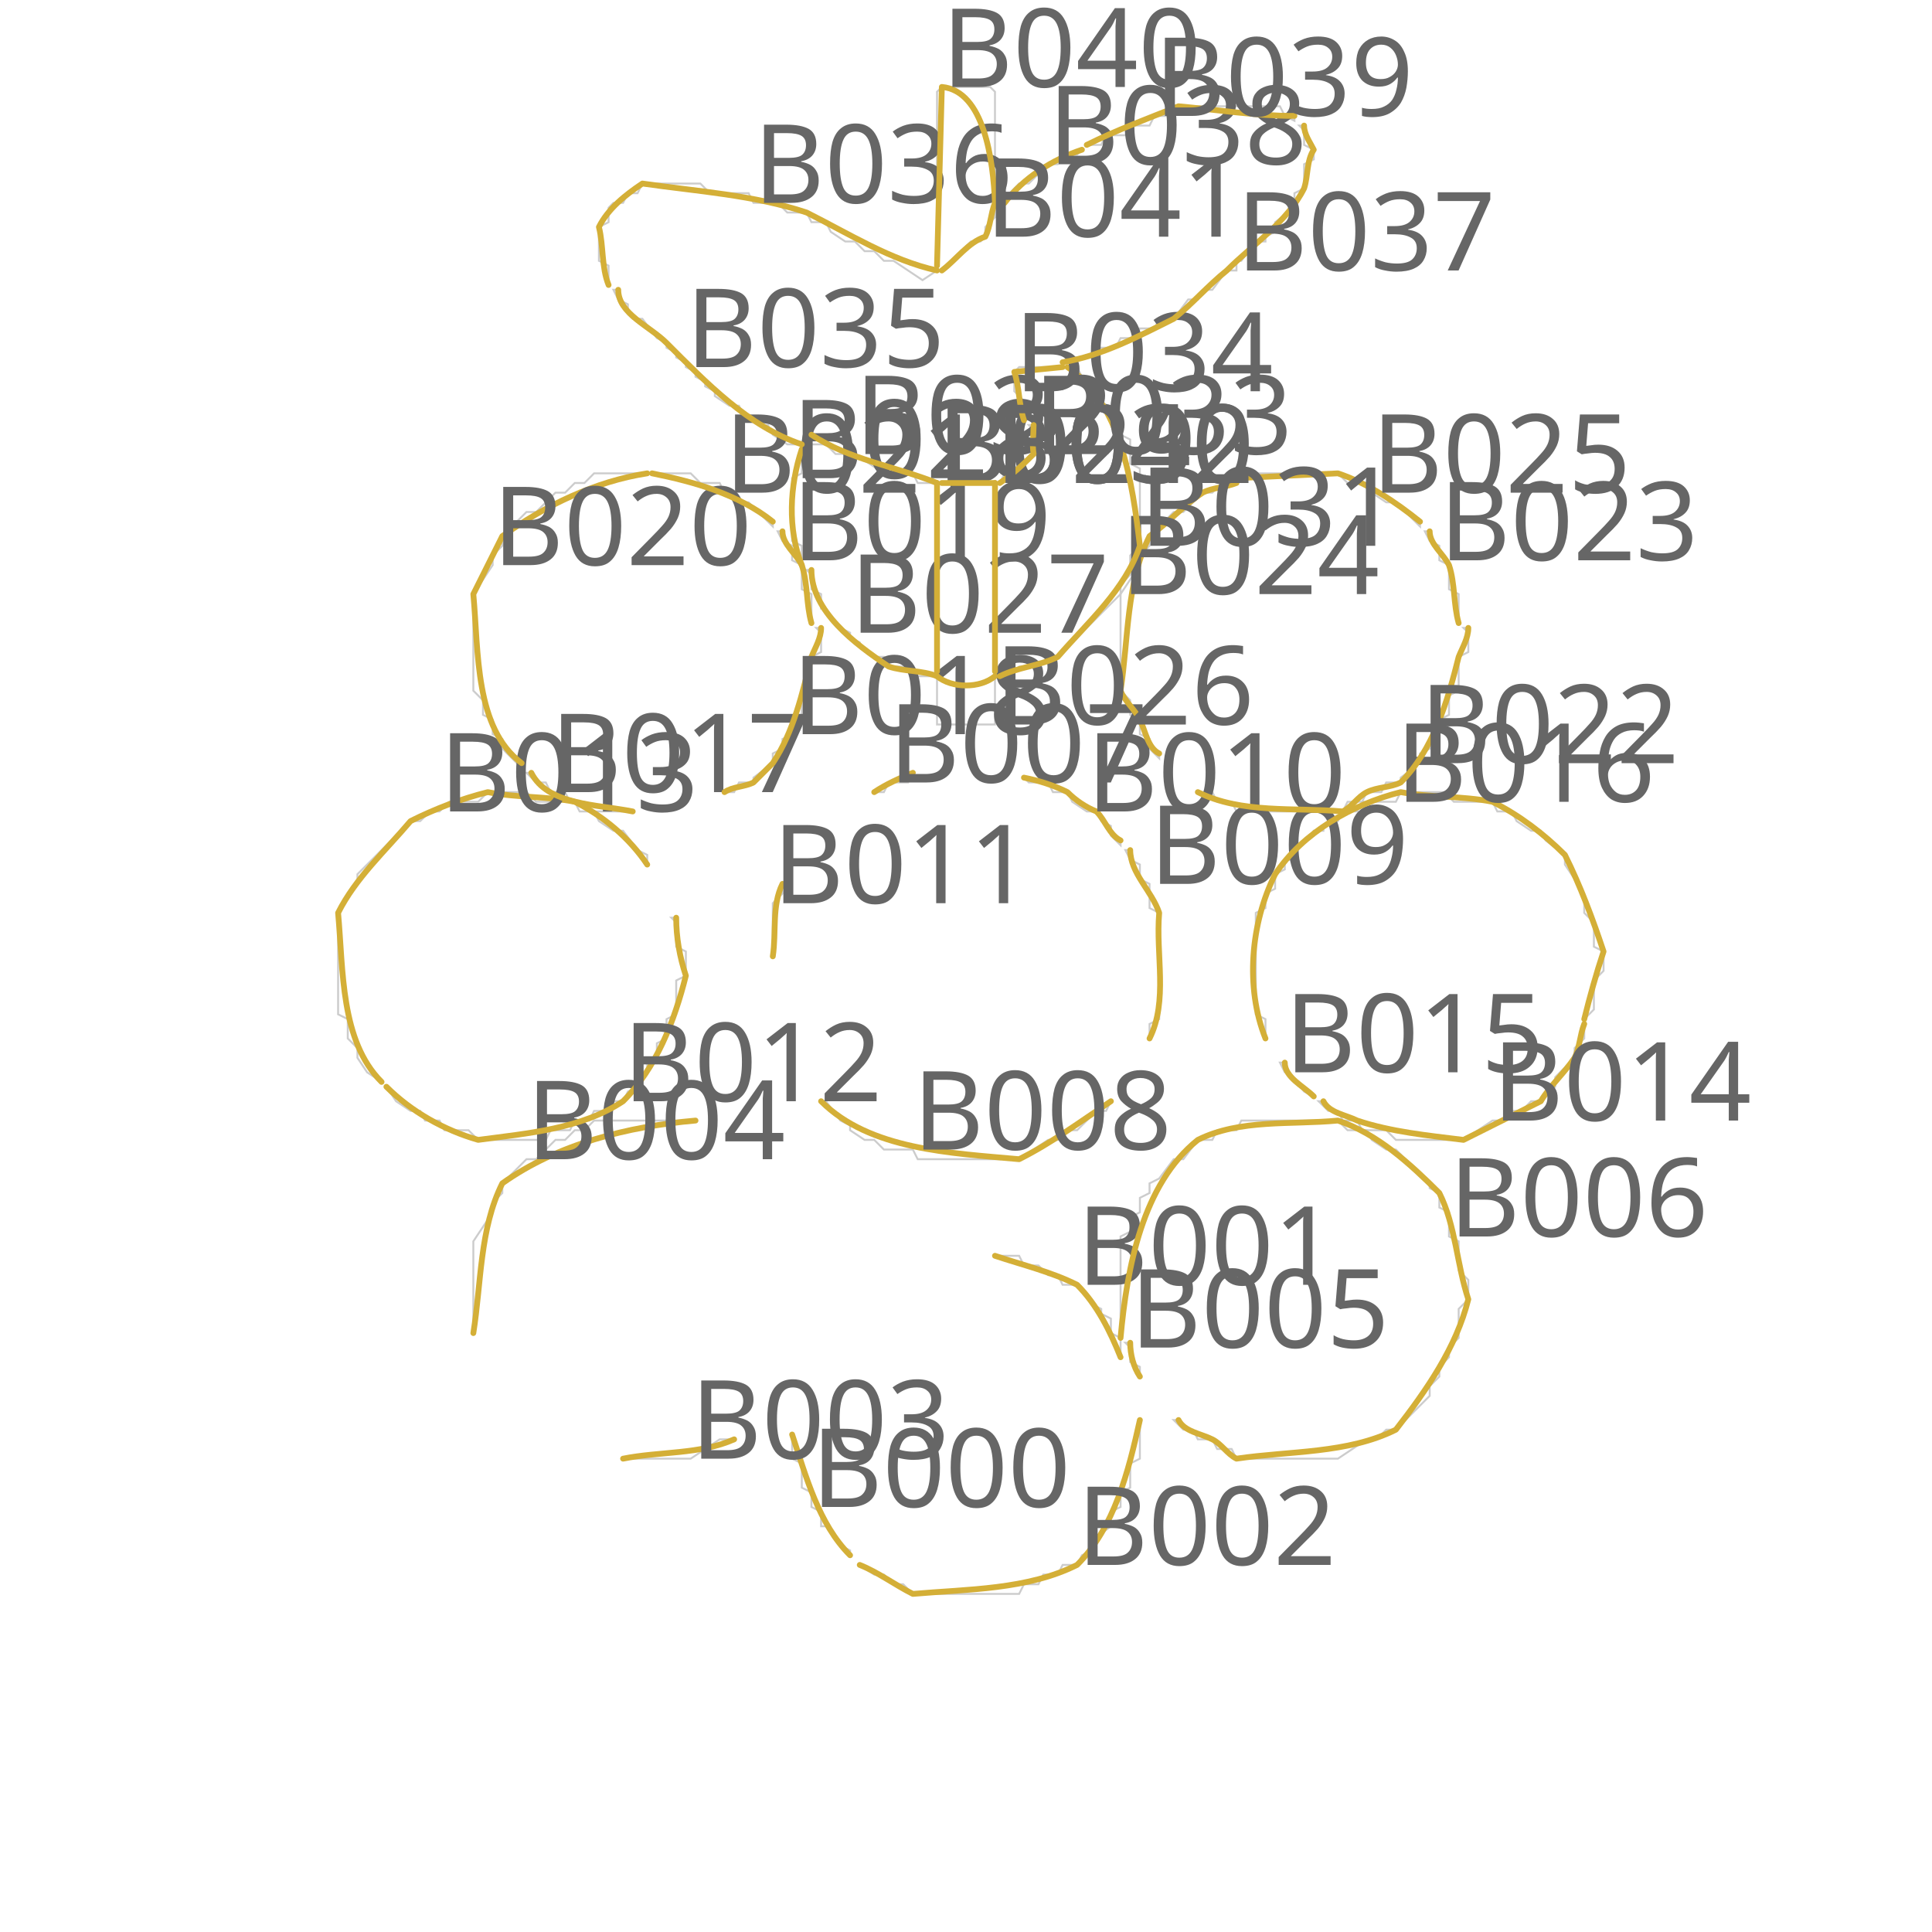
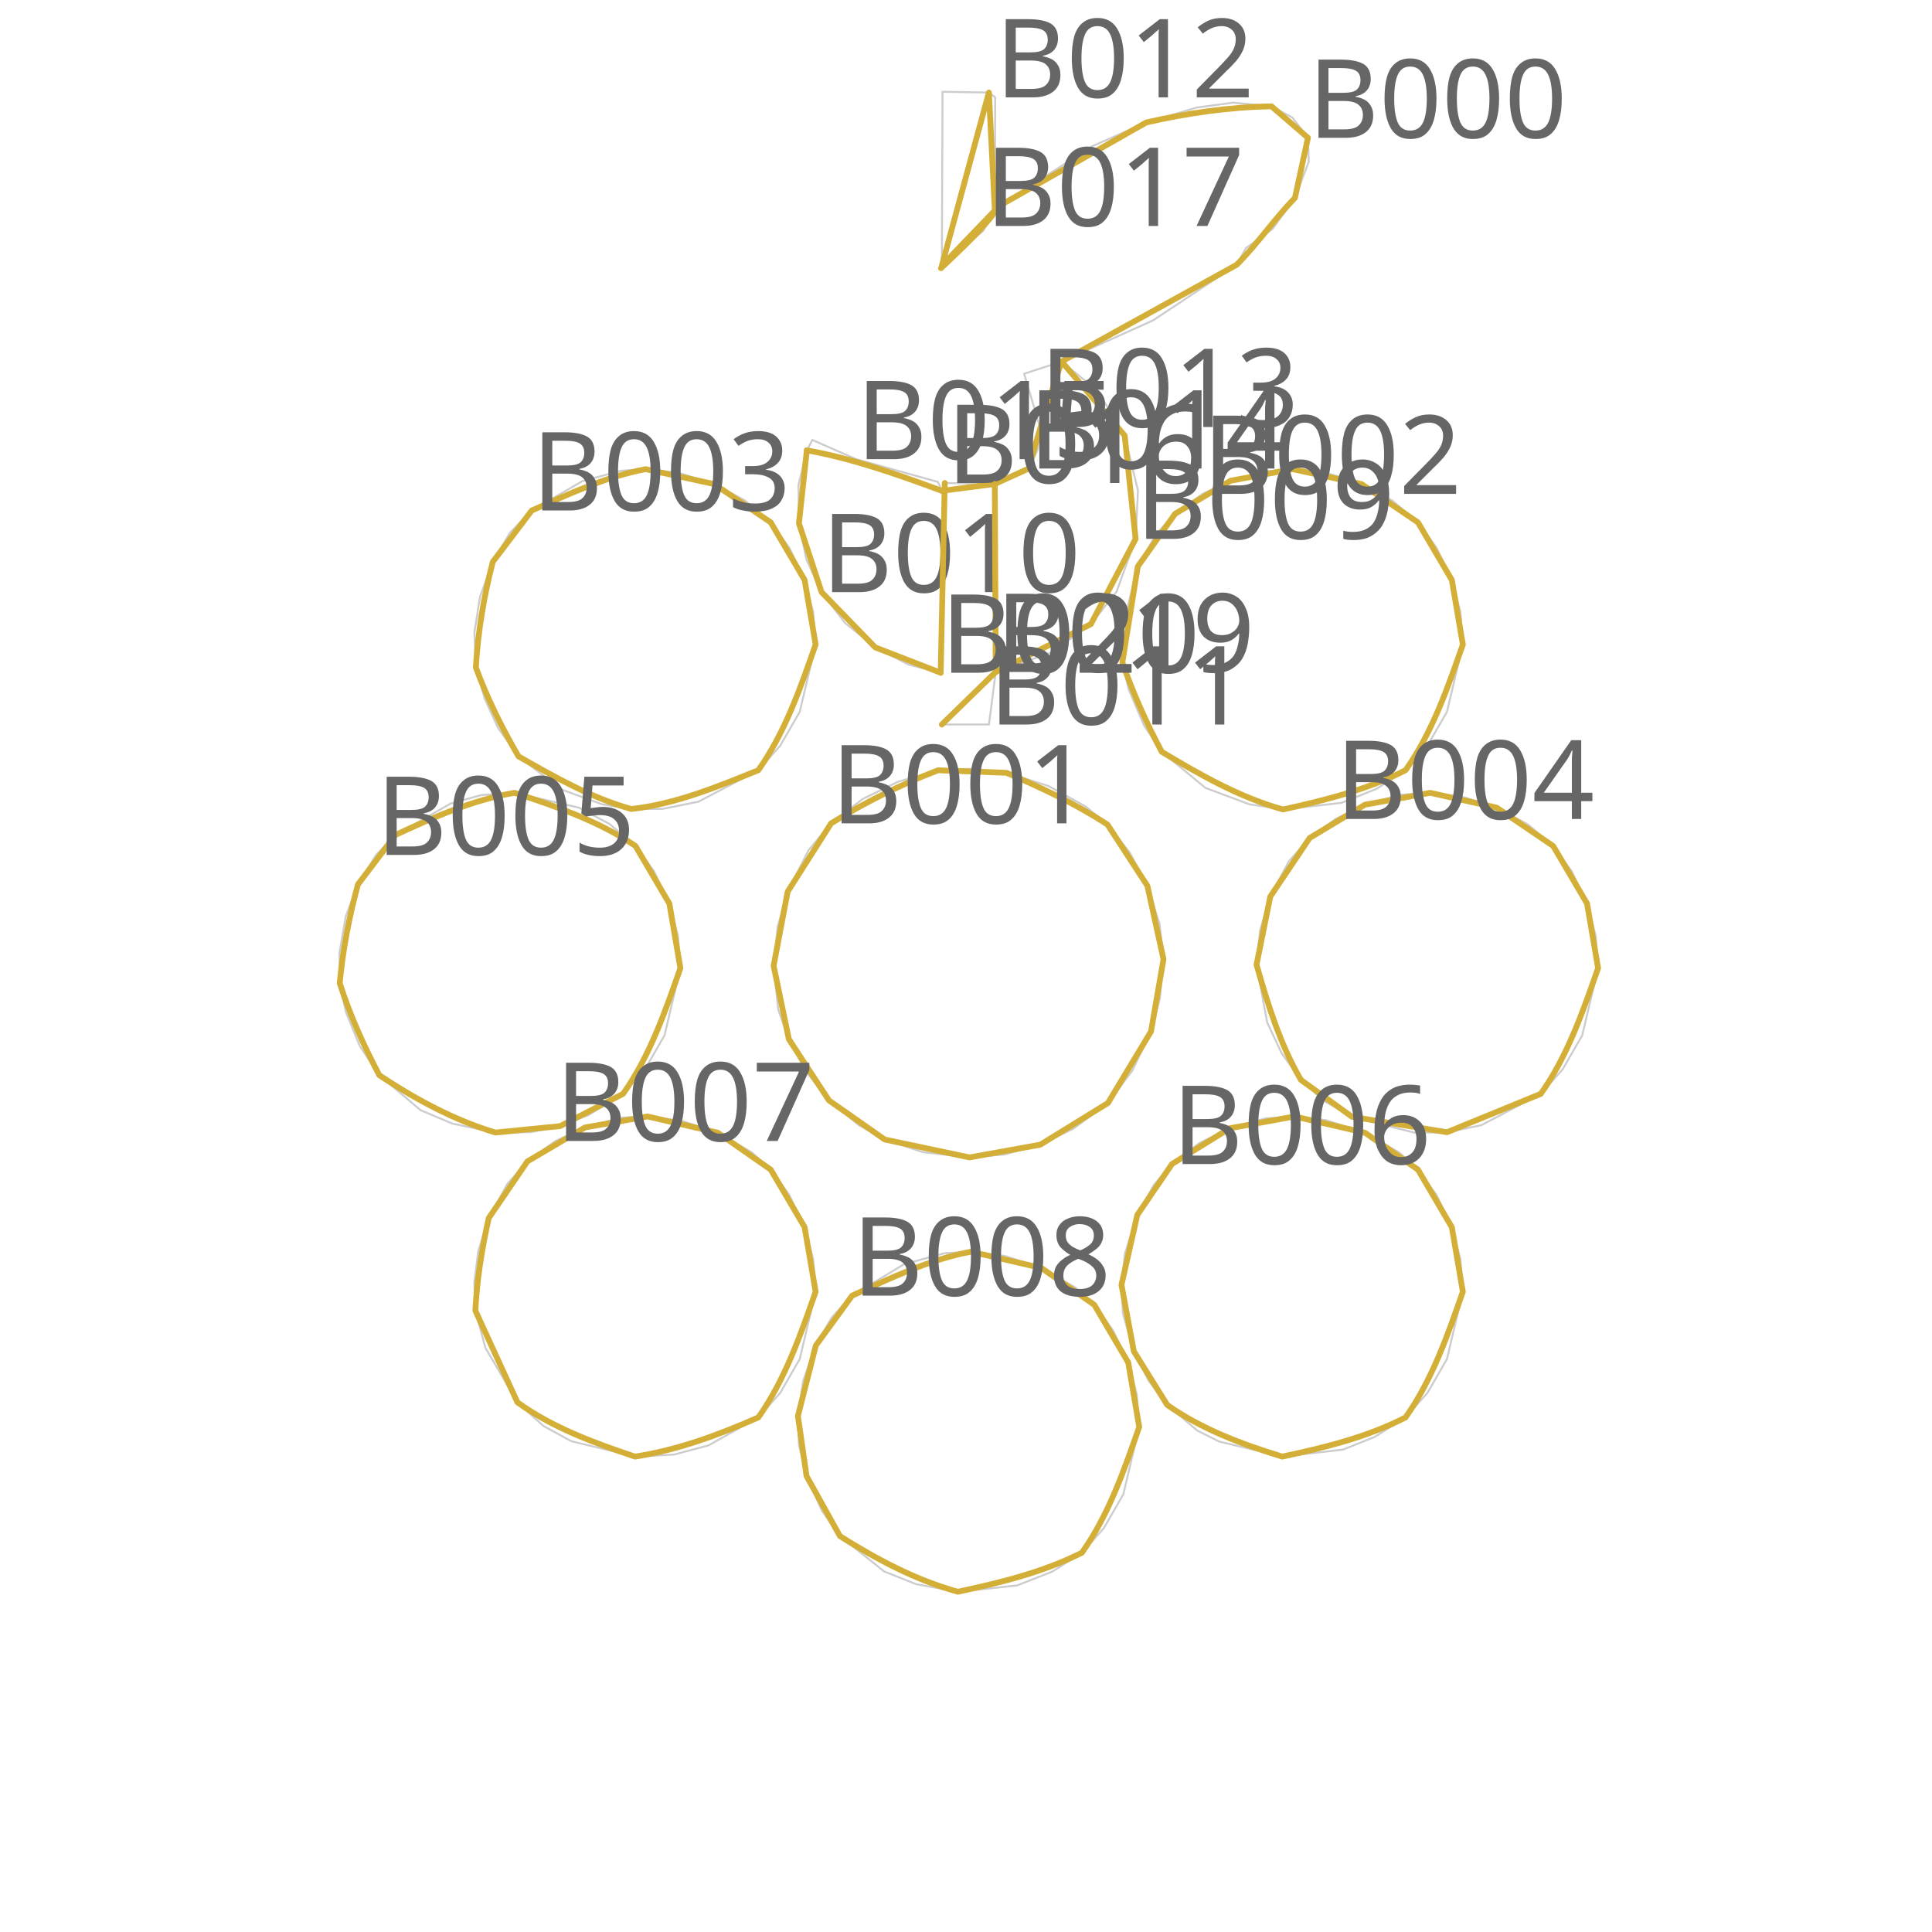
<svg xmlns="http://www.w3.org/2000/svg" width="100.0mm" height="100.0mm" viewBox="0 0 100.0 100.0" version="1.1">
  <defs>
    <style>
      .region-fill { fill-opacity: 0.3; stroke: none; }
      .boundary-raw { fill: none; stroke: #cccccc; stroke-width: 0.1; }
      .final-wire { fill: none; stroke: #d4af37; stroke-width: 0.3; stroke-linecap: round; stroke-linejoin: round; }
      .boundary-id { font-size: 1.5mm; fill: #666; font-family: sans-serif; }
    </style>
  </defs>
  <g id="boundaries">
-     <polyline class="boundary-raw" points="44.0,80.5 44.0,80.25 43.5,80.0 42.75,79.0 42.5,79.0 42.5,78.25 42.0,78.0 42.0,77.25 41.5,77.0 41.5,75.75 41.0,75.5 41.0,74.25" />
-     <polyline class="boundary-raw" points="58.0,70.25 58.0,69.25 57.5,69.0 57.5,68.25 57.0,68.0 57.0,67.75 56.5,67.5 55.75,66.5 55.0,66.5 54.75,66.0 54.25,66.0 53.75,65.5 53.0,65.5 52.75,65.0 51.5,65.0" />
-     <polyline class="boundary-raw" points="44.5,81.0 45.25,81.5 45.75,81.5 46.25,82.0 46.75,82.0 47.25,82.5 52.75,82.5 53.0,82.0 53.75,82.0 54.0,81.5 54.75,81.5 55.0,81.0 55.75,81.0 56.0,80.5 56.5,80.25 56.5,79.75 57.5,79.0 57.5,78.25 58.0,78.0 58.0,77.25 58.5,77.0 58.5,75.75 59.0,75.5 59.0,73.5" />
-     <polyline class="boundary-raw" points="38.0,74.5 37.25,74.5 35.75,75.5 32.25,75.5" />
-     <polyline class="boundary-raw" points="36.0,58.0 30.75,58.0 30.25,58.5 29.75,58.5 29.25,59.0 28.75,59.0 27.75,60.0 27.25,60.0 26.0,61.25 26.0,61.75 25.5,62.25 25.5,62.75 24.5,64.25 24.5,69.0" />
-     <polyline class="boundary-raw" points="59.0,71.25 59.0,70.75 58.5,70.5 58.5,69.75 58.25,69.5 58.5,69.5" />
-     <polyline class="boundary-raw" points="58.0,69.25 58.0,64.0 58.5,63.75 58.5,63.0 59.0,62.75 59.0,62.0 59.5,61.75 59.5,61.25 60.0,61.0 60.75,60.0 61.25,60.0 62.0,59.0 62.75,59.0 63.0,58.5 64.0,58.5 64.25,58.0 69.25,58.0 69.75,58.5 70.75,58.5 71.0,59.0 71.75,59.5 72.25,59.5 74.0,61.25 74.0,61.5 74.5,61.75 74.5,62.5 75.0,62.75 75.0,64.0 75.5,64.25 75.5,65.75 76.0,66.25 76.0,67.25 75.5,67.75 75.5,69.25 75.0,69.75 75.0,70.25 74.5,70.75 74.5,71.25 74.0,71.75 74.0,72.25 72.25,74.0 71.75,74.0 71.25,74.5 70.75,74.5 69.25,75.5 64.0,75.5 63.75,75.0 63.0,75.0 62.75,74.5 62.0,74.5 61.75,74.0 61.25,74.0 60.75,73.5 61.0,73.5" />
-     <polyline class="boundary-raw" points="45.25,41.0 45.75,41.0 46.0,40.5 47.0,40.5 47.25,40.0" />
-     <polyline class="boundary-raw" points="57.5,57.0 57.25,57.5 56.75,57.5 55.75,58.5 55.25,58.5 54.75,59.0 54.25,59.0 52.75,60.0 47.5,60.0 47.25,59.5 45.75,59.5 45.25,59.0 44.75,59.0 44.0,58.5 44.0,58.25 43.5,58.0 42.75,57.0 42.5,57.0" />
-     <polyline class="boundary-raw" points="59.5,53.75 59.5,53.0 60.0,52.75 60.0,47.25 59.5,47.0 59.5,45.75 59.0,45.5 59.0,44.75 58.5,44.5 58.25,44.0 58.5,44.0" />
-     <polyline class="boundary-raw" points="53.0,40.25 53.25,40.5 54.25,40.5 54.5,41.0 55.25,41.0 55.5,41.5 56.25,42.0 56.75,42.0 57.0,42.5 57.5,42.75 57.5,43.25 58.0,43.75 58.0,43.5" />
-     <polyline class="boundary-raw" points="40.5,45.75 40.5,46.25 40.0,46.75 40.0,49.5" />
-     <polyline class="boundary-raw" points="20.0,56.25 20.5,57.0 21.25,57.5 21.75,57.5 22.0,58.0 22.75,58.0 23.0,58.5 24.25,58.5 24.75,59.0 28.25,59.0 28.5,58.5 29.5,58.5 29.75,58.0 30.5,58.0 30.75,57.5 31.5,57.5 31.75,57.0 32.25,57.0 32.5,56.5 33.0,56.25 33.0,55.75 33.5,55.5 33.5,55.0 34.0,54.75 34.0,54.0 34.5,53.75 34.5,52.75 35.0,52.5 35.0,50.75 35.5,50.5 35.5,49.25 35.0,49.0 35.0,47.75 34.75,47.5 35.0,47.5" />
-     <polyline class="boundary-raw" points="33.5,44.75 33.5,44.25 33.0,44.0 32.25,43.0 31.75,43.0 31.0,42.5 30.75,42.0 30.0,42.0 29.75,41.5 27.75,41.5 27.25,41.0 25.25,41.0 24.75,41.5 23.25,41.5 22.75,42.0 22.25,42.0 21.75,42.5 21.25,42.5 18.5,45.25 18.5,45.75 17.5,47.25 17.5,52.5 18.0,52.75 18.0,53.75 18.5,54.25 18.5,54.75 19.0,55.5 19.75,56.0" />
-     <polyline class="boundary-raw" points="82.0,53.0 82.0,53.75 81.5,54.25 81.5,54.75 80.5,55.75 80.5,56.25 79.75,57.0 79.25,57.0 78.75,57.5 78.25,57.5 77.75,58.0 77.25,58.0 75.75,59.0 72.25,59.0 71.75,58.5 70.5,58.5 70.25,58.0 69.5,58.0 69.25,57.5 68.75,57.5 68.25,57.0 68.5,57.0" />
-     <polyline class="boundary-raw" points="68.0,56.75 67.5,56.5 66.75,55.5 66.5,55.5 66.25,55.0 66.5,55.0" />
-     <polyline class="boundary-raw" points="65.5,53.75 65.5,52.75 65.0,52.5 65.0,47.25 65.5,47.0 65.5,46.25 66.0,46.0 66.0,45.25 66.5,45.0 66.5,44.5 66.75,44.5 67.0,44.0 68.0,43.25 68.0,43.0 68.5,43.0 68.5,42.75 68.75,42.5 69.25,42.5 69.5,42.0 70.25,42.0 70.5,41.5 72.25,41.5 72.5,41.0 74.75,41.0 75.25,41.5 77.25,41.5 77.5,42.0 78.25,42.0 78.5,42.5 79.25,43.0 79.75,43.0 80.0,43.5 81.0,44.25 81.0,44.75 82.0,46.25 82.0,47.25 82.5,47.75 82.5,49.0 83.0,49.25 83.0,50.25 82.5,50.75 82.5,52.25 82.0,52.75" />
-     <polyline class="boundary-raw" points="32.75,42.0 30.5,42.0 30.25,41.5 29.5,41.5 29.25,41.0 28.5,41.0 28.25,40.5 27.75,40.5 27.25,40.0 27.5,40.0" />
-     <polyline class="boundary-raw" points="37.5,41.0 38.0,41.0 38.25,40.5 39.0,40.5 39.0,40.25 40.0,39.5 40.0,39.0 40.5,38.75 40.5,38.25 41.0,38.0 41.0,37.25 41.5,37.0 41.5,36.0 42.0,35.75 42.0,34.0 42.5,33.75 42.5,32.75 42.25,32.5 42.5,32.5" />
-     <polyline class="boundary-raw" points="42.0,32.25 42.0,30.75 41.5,30.5 41.5,29.25 41.0,29.0 41.0,28.25 40.5,28.0 40.25,27.5 40.5,27.5" />
-     <polyline class="boundary-raw" points="33.5,24.5 30.75,24.5 30.25,25.0 29.75,25.0 29.25,25.5 28.75,25.5 27.75,26.5 27.25,26.5 26.0,27.75 26.0,28.25 25.5,28.75 25.5,29.25 24.5,30.75 24.5,35.75 25.0,36.25 25.0,37.0 25.5,37.25 25.5,38.0 26.0,38.25 26.0,38.75 27.0,39.75 27.0,39.5" />
-     <polyline class="boundary-raw" points="33.75,24.5 35.75,24.5 36.25,25.0 37.25,25.0 37.5,25.5 38.25,26.0 38.75,26.0 40.0,27.25 40.0,27.0" />
-     <polyline class="boundary-raw" points="62.0,41.0 62.75,41.0 63.0,41.5 63.75,41.5 64.0,42.0 69.5,42.0 69.75,41.5 70.5,41.5 70.75,41.0 71.5,41.0 71.75,40.5 72.5,40.5 72.5,40.25 73.5,39.5 73.5,39.0 74.0,38.75 74.0,38.25 74.5,38.0 74.5,37.25 75.0,37.0 75.0,36.0 75.5,35.75 75.5,34.0 76.0,33.75 76.0,32.75 75.75,32.5 76.0,32.5" />
-     <polyline class="boundary-raw" points="75.5,32.25 75.5,30.75 75.0,30.5 75.0,29.25 74.5,29.0 74.5,28.25 74.0,28.0 73.75,27.5 74.0,27.5" />
-     <polyline class="boundary-raw" points="64.0,25.0 63.25,25.0 62.75,25.5 62.25,25.5 61.25,26.5 60.75,26.5 59.5,27.75 59.5,28.25 59.0,28.75 59.0,29.25 58.0,30.75 58.0,35.75 58.5,36.25 58.5,37.0 59.0,37.25 59.0,38.0 59.5,38.25 59.5,38.75 60.0,39.25 60.0,39.0" />
-     <polyline class="boundary-raw" points="64.0,24.75 64.25,24.5 69.25,24.5 69.75,25.0 70.75,25.0 71.0,25.5 71.75,26.0 72.25,26.0 73.5,27.25 73.5,27.0" />
-     <polyline class="boundary-raw" points="48.5,35.0 48.5,37.5 51.5,37.5 51.5,35.0" />
-     <polyline class="boundary-raw" points="48.5,35.0 47.5,35.0 47.25,34.5 46.0,34.5 45.75,34.0 45.25,34.0 44.5,33.5 44.5,33.25 44.0,33.0 44.0,32.75 43.5,32.5 42.75,31.5 42.5,31.5 42.5,30.75 42.0,30.5 42.0,29.75 41.75,29.5 42.0,29.5" />
-     <polyline class="boundary-raw" points="41.5,29.25 41.5,28.25 41.0,28.0 41.0,24.75 41.5,24.5 41.5,23.25" />
-     <polyline class="boundary-raw" points="48.5,34.75 48.5,25.0" />
-     <polyline class="boundary-raw" points="51.5,34.75 51.5,25.0" />
-     <polyline class="boundary-raw" points="55.25,19.0 55.75,19.0 56.0,19.5 57.0,20.25 57.0,20.75 57.5,21.25 57.5,21.75 58.0,22.5 58.5,22.75 58.5,24.0 59.0,24.25 59.0,28.25 58.5,28.75 58.5,29.75 58.0,30.25 58.0,30.75 54.75,34.0 54.25,34.0 53.75,34.5 52.75,34.5 52.25,35.0 51.75,35.0" />
-     <polyline class="boundary-raw" points="48.5,25.0 47.5,25.0 47.25,24.5 45.75,24.5 44.25,23.5 43.25,23.5 42.75,23.0 41.75,23.0 42.0,22.5" />
-     <polyline class="boundary-raw" points="51.75,25.0 52.0,24.5 52.5,24.5 52.5,24.25 53.5,23.5 53.5,22.25 53.25,22.0 53.5,22.0" />
-     <polyline class="boundary-raw" points="55.0,19.0 52.75,19.0 52.5,19.25 52.5,20.25 53.0,20.75 53.0,21.75" />
-     <polyline class="boundary-raw" points="41.5,23.0 40.75,23.0 40.0,22.5 39.75,22.0 39.25,22.0 38.5,21.5 38.25,21.0 37.75,21.0 37.0,20.5 37.0,20.25 36.5,20.0 36.5,19.75 36.0,19.5 36.0,19.25 35.5,19.0 35.5,18.75 35.0,18.5 35.0,18.25 34.5,18.0 34.5,17.75 34.0,17.5 33.25,16.5 32.75,16.5 32.5,16.25 32.5,15.75 32.0,15.5 31.75,15.0 32.0,15.0" />
-     <polyline class="boundary-raw" points="31.5,14.75 31.5,13.75 31.0,13.5 31.0,11.75 31.5,11.5 31.5,10.75 31.75,10.5 32.25,10.5 32.5,10.0 33.0,10.0 33.25,9.5 36.25,9.5 36.75,10.0 38.75,10.0 39.0,10.5 40.25,10.5 40.75,11.0 41.75,11.0 42.0,11.5 42.75,11.5 43.0,12.0 43.75,12.5 44.25,12.5 44.75,13.0 45.25,13.0 45.75,13.5 46.25,13.5 47.75,14.5 48.5,14.0" />
-     <polyline class="boundary-raw" points="55.0,18.75 55.25,18.5 56.5,18.5 56.75,18.0 57.75,18.0 58.0,17.5 58.75,17.5 59.0,17.0 59.75,17.0 60.0,16.5 60.75,16.5 61.5,15.5 62.0,15.5 62.0,15.25 62.25,15.0 62.75,15.0 63.5,14.0 64.0,14.0 64.0,13.5 64.25,13.5 65.0,12.5 65.5,12.5 65.5,12.25 66.0,12.0 66.0,11.5 67.0,10.75 67.0,10.0 67.5,9.75 67.5,8.5 68.0,8.25 68.0,7.75 67.5,7.5 67.5,6.75 67.25,6.5 67.5,6.5" />
-     <polyline class="boundary-raw" points="56.0,7.75 55.75,8.0 55.25,8.0 54.75,8.5 54.25,8.5 53.25,9.5 52.75,9.5 51.75,10.5 52.0,10.5" />
-     <polyline class="boundary-raw" points="56.25,7.5 57.0,7.5 57.25,7.0 58.25,7.0 58.5,6.5 59.5,6.5 59.75,6.0 60.75,6.0 61.0,5.5 66.25,5.5 66.5,6.0 67.0,6.25 67.0,6.0" />
-     <polyline class="boundary-raw" points="51.5,10.5 51.5,4.75 51.25,4.5 48.75,4.5 48.5,4.75 48.5,13.75" />
-     <polyline class="boundary-raw" points="51.5,10.5 51.5,11.25 51.0,11.75 51.0,12.25 50.75,12.5 50.25,12.5 48.75,14.0" />
-     <polyline class="boundary-raw" points="48.75,25.0 51.5,25.0" />
+     <polyline class="boundary-raw" points="54.949,18.714 59.695,16.577 64.01,13.705 64.481,12.849 65.87,11.845 67.027,10.242 67.739,8.378 67.7,7.13 66.89,6.083 65.813,5.505 63.831,5.313 61.95,5.566 59.331,6.339 56.519,7.574 51.751,10.64" />
+     <polyline class="boundary-raw" points="57.344,57.094 58.603,55.42 59.576,53.39 60.031,51.694 60.223,49.649 60.022,47.841 59.389,45.85 58.471,44.124 57.325,42.681 56.197,41.745 54.25,40.676 52.095,40 50.211,39.796 48.553,39.869 46.487,40.46 44.64,41.363 43.015,42.62 41.851,44.005 40.769,46.154 40.249,47.97 40.042,49.988 40.278,52.249 40.831,53.788 41.684,55.421 42.907,56.958 44.472,58.252 45.79,58.98 47.774,59.637 50.178,59.908 51.991,59.755 53.847,59.248 55.555,58.42 57.344,57.094" />
+     <polyline class="boundary-raw" points="72.75,39.867 73.884,38.597 74.895,36.842 75.717,33.36 75.589,31.67 75.147,30.021 74.351,28.348 73.393,27.039 72.079,25.919 70.471,25.055 68.793,24.516 66.902,24.282 65.42,24.4 63.694,24.883 62.246,25.56 60.824,26.593 59.853,27.629 58.892,29.321 58.065,32.603 58.093,34.283 58.418,35.681 59.222,37.563 60.131,38.912 62.397,40.784 64.66,41.628 66.408,41.898 69.439,41.555 71.252,40.829 72.75,39.867" />
+     <polyline class="boundary-raw" points="39.25,39.867 40.384,38.597 41.395,36.842 42.217,33.36 42.089,31.67 41.647,30.021 40.851,28.348 39.892,27.038 38.55,25.899 36.966,25.056 35.157,24.484 33.416,24.283 32.139,24.367 30.145,24.902 27.524,26.424 26.394,27.576 25.509,29.078 24.846,30.889 24.556,32.729 24.63,34.545 25.082,36.144 25.785,37.687 26.839,39.151 29.066,40.868 31.176,41.633 32.672,41.874 34.299,41.866 36.151,41.495 39.25,39.867" />
+     <polyline class="boundary-raw" points="79.75,56.617 80.884,55.347 81.895,53.592 82.717,50.11 82.589,48.42 82.147,46.771 81.351,45.098 80.393,43.789 79.079,42.669 77.471,41.805 75.785,41.264 74.023,41.036 72.476,41.139 70.645,41.652 69.129,42.388 67.787,43.374 66.702,44.594 65.749,46.407 65.223,48.147 65.038,49.931 65.589,52.922 66.338,54.519 67.341,55.902 68.542,56.992 69.979,57.805 73.231,58.633 74.895,58.605 76.672,58.24 79.75,56.617" />
+     <polyline class="boundary-raw" points="32.25,56.617 33.384,55.347 34.395,53.592 35.217,50.11 35.089,48.42 34.647,46.771 33.851,45.098 32.892,43.788 31.55,42.649 29.966,41.806 26.635,41.036 24.913,41.152 23.339,41.585 20.475,43.214 19.468,44.247 18.527,45.778 17.901,47.422 17.574,49.298 17.584,50.889 17.904,52.382 18.621,54.141 19.635,55.656 21.775,57.466 23.415,58.157 25.646,58.621 27.465,58.6 28.99,58.288 30.461,57.713 32.25,56.617" />
+     <polyline class="boundary-raw" points="72.75,73.367 73.884,72.097 74.895,70.342 75.717,66.86 75.589,65.17 75.147,63.521 74.351,61.848 73.393,60.539 72.421,59.654 70.657,58.633 68.613,57.975 67.001,57.788 65.499,57.887 63.655,58.398 62.081,59.162 60.665,60.248 59.727,61.322 58.867,62.887 58.23,64.871 58.047,66.504 58.125,67.996 58.687,69.943 59.459,71.475 60.415,72.719 61.969,74.045 63.108,74.616 66.369,75.393 69.514,75.031 71.145,74.379 72.75,73.367" />
+     <polyline class="boundary-raw" points="39.25,73.367 40.384,72.097 41.395,70.342 42.217,66.86 42.089,65.17 41.647,63.521 40.851,61.848 39.892,60.538 38.911,59.646 37.154,58.631 35.274,58.012 33.514,57.788 32.187,57.847 30.284,58.355 28.755,59.055 27.297,60.114 26.26,61.28 25.299,63.045 24.759,64.741 24.551,66.377 24.605,67.839 25.127,69.77 26.782,72.584 28.126,73.807 29.566,74.596 32.867,75.393 34.891,75.288 36.671,74.814 39.25,73.367" />
+     <polyline class="boundary-raw" points="56.0,80.367 57.134,79.097 58.145,77.342 58.967,73.86 58.839,72.17 58.397,70.521 57.601,68.848 56.642,67.538 55.661,66.646 53.904,65.631 52.024,65.012 50.26,64.788 48.897,64.866 46.794,65.436 44.105,67.064 43.053,68.186 42.227,69.644 41.57,71.481 41.3,73.291 41.355,74.797 41.747,76.401 42.538,78.192 43.475,79.509 45.763,81.338 47.42,81.997 49.582,82.389 52.638,82.064 54.47,81.344 56.0,80.367" />
+     <polyline class="boundary-raw" points="51.539,34.781 54.391,33.779 56.464,32.304 57.795,30.621 58.78,27.894 58.901,25.392 58.213,22.543 56.823,20.246 54.949,18.714" />
+     <polyline class="boundary-raw" points="41.762,23.308 41.33,25.102 41.352,27.087 41.737,28.952 42.525,30.65 43.732,32.238 45.301,33.508 47.03,34.401 48.69,34.822" />
+     <polyline class="boundary-raw" points="48.75,37.5 51.187,37.5 51.539,34.781" />
+     <polyline class="boundary-raw" points="48.75,13.75 50.883,11.954 51.493,10.896 51.511,5.037 51.185,4.79 48.786,4.75 48.75,13.75" />
+     <polyline class="boundary-raw" points="53.25,24.25 53.709,23.279 53.826,22.101 53.008,19.345 54.949,18.714" />
+     <polyline class="boundary-raw" points="51.491,25.05 53.25,24.25" />
+     <polyline class="boundary-raw" points="48.75,25.406 48.546,24.944 44.315,23.768 42.047,22.773 41.762,23.308" />
+     <polyline class="boundary-raw" points="51.491,25.05 49,25.0 48.75,25.406" />
+     <polyline class="boundary-raw" points="51.751,10.64 51.078,11.202 51,11.695 49.861,12.451 48.705,13.883" />
+     <polyline class="boundary-raw" points="51.491,25.05 51.539,34.781" />
+     <polyline class="boundary-raw" points="48.9,25.0 48.69,34.822" />
  </g>
  <g id="final-wire-curves">
-     <path class="final-wire" d="M 44.0 80.5 C 42.366 78.866, 41.731 76.442, 41.0 74.25" id="B000" />
-     <text class="boundary-id" x="42.0" y="78.0">B000</text>
-     <path class="final-wire" d="M 58.0 70.25 C 57.459 68.897, 56.781 67.531, 55.75 66.5 C 54.406 65.828, 52.925 65.475, 51.5 65.0" id="B001" />
-     <text class="boundary-id" x="55.75" y="66.5">B001</text>
-     <path class="final-wire" d="M 44.5 81.0 C 45.469 81.388, 46.316 82.033, 47.25 82.5 C 50.116 82.251, 53.177 82.287, 55.75 81.0 C 57.677 79.073, 58.409 76.16, 59.0 73.5" id="B002" />
-     <text class="boundary-id" x="55.75" y="81.0">B002</text>
-     <path class="final-wire" d="M 38.0 74.5 C 36.222 75.29, 34.158 75.118, 32.25 75.5" id="B003" />
-     <text class="boundary-id" x="35.75" y="75.5">B003</text>
-     <path class="final-wire" d="M 36.0 58.0 C 32.508 58.304, 28.852 59.213, 26.0 61.25 C 24.823 63.603, 24.916 66.402, 24.5 69.0" id="B004" />
-     <text class="boundary-id" x="27.25" y="60.0">B004</text>
-     <path class="final-wire" d="M 59.0 71.25 C 58.663 70.745, 58.5 70.107, 58.5 69.5" id="B005" />
-     <text class="boundary-id" x="58.5" y="69.75">B005</text>
-     <path class="final-wire" d="M 58.0 69.25 C 58.332 65.597, 59.136 61.291, 62.0 59.0 C 64.182 57.909, 66.821 58.231, 69.25 58.0 C 71.29 58.68, 72.979 60.229, 74.5 61.75 C 75.35 63.45, 75.399 65.447, 76.0 67.25 C 75.376 69.747, 73.83 71.968, 72.25 74.0 C 69.75 75.25, 66.765 75.09, 64.0 75.5 C 63.523 75.261, 63.227 74.739, 62.75 74.5 C 62.149 74.2, 61.3 74.101, 61.0 73.5" id="B006" />
-     <text class="boundary-id" x="75.0" y="64.0">B006</text>
-     <path class="final-wire" d="M 45.25 41.0 C 45.87 40.587, 46.558 40.277, 47.25 40.0" id="B007" />
-     <text class="boundary-id" x="46.0" y="40.5">B007</text>
-     <path class="final-wire" d="M 57.5 57.0 C 55.942 58.039, 54.425 59.163, 52.75 60.0 C 49.205 59.678, 45.017 59.517, 42.5 57.0" id="B008" />
-     <text class="boundary-id" x="47.25" y="59.5">B008</text>
-     <path class="final-wire" d="M 59.5 53.75 C 60.472 51.806, 59.812 49.415, 60.0 47.25 C 59.623 46.118, 58.5 45.193, 58.5 44.0" id="B009" />
-     <text class="boundary-id" x="59.5" y="45.75">B009</text>
-     <path class="final-wire" d="M 53.0 40.25 C 53.775 40.405, 54.543 40.646, 55.25 41.0 C 55.675 41.425, 56.192 41.777, 56.75 42.0 C 57.21 42.46, 57.418 43.209, 58.0 43.5" id="B010" />
-     <text class="boundary-id" x="56.25" y="42.0">B010</text>
-     <path class="final-wire" d="M 40.5 45.75 C 39.936 46.878, 40.192 48.254, 40.0 49.5" id="B011" />
-     <text class="boundary-id" x="40.0" y="46.75">B011</text>
-     <path class="final-wire" d="M 20.0 56.25 C 21.294 57.544, 22.991 58.497, 24.75 59.0 C 27.315 58.658, 30.097 58.435, 32.25 57.0 C 33.963 55.287, 34.913 52.85, 35.5 50.5 C 35.179 49.538, 35.0 48.514, 35.0 47.5" id="B012" />
-     <text class="boundary-id" x="32.25" y="57.0">B012</text>
-     <path class="final-wire" d="M 33.5 44.75 C 32.583 43.374, 31.23 42.24, 29.75 41.5 C 28.27 41.204, 26.73 41.296, 25.25 41.0 C 23.869 41.345, 22.524 41.863, 21.25 42.5 C 19.947 44.04, 18.402 45.446, 17.5 47.25 C 17.773 50.249, 17.62 53.87, 19.75 56.0" id="B013" />
-     <text class="boundary-id" x="22.75" y="42.0">B013</text>
-     <path class="final-wire" d="M 82.0 53.0 C 81.775 53.563, 81.771 54.207, 81.5 54.75 C 80.973 55.541, 80.239 56.185, 79.75 57.0 C 78.417 57.667, 77.083 58.333, 75.75 59.0 C 73.901 58.769, 72.018 58.589, 70.25 58.0 C 69.649 57.7, 68.8 57.601, 68.5 57.0" id="B014" />
-     <text class="boundary-id" x="77.25" y="58.0">B014</text>
-     <path class="final-wire" d="M 68.0 56.75 C 67.457 56.207, 66.5 55.768, 66.5 55.0" id="B015" />
-     <text class="boundary-id" x="66.5" y="55.5">B015</text>
-     <path class="final-wire" d="M 65.5 53.75 C 64.446 51.115, 64.731 47.789, 66.0 45.25 C 67.436 43.096, 69.989 41.628, 72.5 41.0 C 74.066 41.285, 75.689 41.188, 77.25 41.5 C 78.636 42.193, 79.904 43.154, 81.0 44.25 C 81.803 45.855, 82.432 47.547, 83.0 49.25 C 82.616 50.401, 82.294 51.573, 82.0 52.75" id="B016" />
-     <text class="boundary-id" x="72.25" y="41.5">B016</text>
-     <path class="final-wire" d="M 32.75 42.0 C 30.914 41.633, 28.337 41.675, 27.5 40.0" id="B017" />
-     <text class="boundary-id" x="28.5" y="41.0">B017</text>
-     <path class="final-wire" d="M 37.5 41.0 C 37.938 40.708, 38.529 40.736, 39.0 40.5 C 39.333 40.167, 39.667 39.833, 40.0 39.5 C 41.082 37.877, 41.527 35.892, 42.0 34.0 C 42.196 33.511, 42.5 33.027, 42.5 32.5" id="B018" />
-     <text class="boundary-id" x="41.0" y="38.0">B018</text>
-     <path class="final-wire" d="M 42.0 32.25 C 41.721 31.275, 41.821 30.212, 41.5 29.25 C 41.2 28.649, 40.5 28.172, 40.5 27.5" id="B019" />
-     <text class="boundary-id" x="41.0" y="29.0">B019</text>
-     <path class="final-wire" d="M 33.5 24.5 C 30.807 24.914, 28.217 26.166, 26.0 27.75 C 25.5 28.75, 25.0 29.75, 24.5 30.75 C 24.775 33.771, 24.573 37.68, 27.0 39.5" id="B020" />
-     <text class="boundary-id" x="25.5" y="29.25">B020</text>
-     <path class="final-wire" d="M 33.75 24.5 C 35.95 24.94, 38.248 25.598, 40.0 27.0" id="B021" />
-     <text class="boundary-id" x="37.5" y="25.5">B021</text>
-     <path class="final-wire" d="M 62.0 41.0 C 64.256 42.128, 66.987 41.782, 69.5 42.0 C 69.977 41.761, 70.273 41.239, 70.75 41.0 C 71.293 40.729, 71.957 40.771, 72.5 40.5 C 74.187 38.813, 74.921 36.315, 75.5 34.0 C 75.696 33.511, 76.0 33.027, 76.0 32.5" id="B022" />
-     <text class="boundary-id" x="73.5" y="39.5">B022</text>
-     <path class="final-wire" d="M 75.5 32.25 C 75.222 31.275, 75.321 30.212, 75.0 29.25 C 74.7 28.649, 74.0 28.172, 74.0 27.5" id="B023" />
-     <text class="boundary-id" x="74.5" y="29.0">B023</text>
-     <path class="final-wire" d="M 64.0 25.0 C 63.437 25.225, 62.793 25.229, 62.25 25.5 C 61.264 26.157, 60.464 27.062, 59.5 27.75 C 58.287 30.177, 58.413 33.068, 58.0 35.75 C 58.223 36.308, 58.731 36.712, 59.0 37.25 C 59.3 37.851, 59.399 38.7, 60.0 39.0" id="B024" />
-     <text class="boundary-id" x="58.0" y="30.75">B024</text>
-     <path class="final-wire" d="M 64.0 24.75 C 65.75 24.667, 67.5 24.583, 69.25 24.5 C 70.809 25.02, 72.217 25.973, 73.5 27.0" id="B025" />
-     <text class="boundary-id" x="71.0" y="25.5">B025</text>
-     <path class="final-wire" d="M 48.5 35.0 C 49.268 35.64, 50.732 35.64, 51.5 35.0" id="B026" />
-     <text class="boundary-id" x="51.5" y="37.5">B026</text>
-     <path class="final-wire" d="M 48.5 35.0 C 47.711 34.684, 46.806 34.769, 46.0 34.5 C 44.224 33.316, 42.0 31.634, 42.0 29.5" id="B027" />
-     <text class="boundary-id" x="44.0" y="32.75">B027</text>
-     <path class="final-wire" d="M 41.5 29.25 C 40.757 27.393, 40.867 25.147, 41.5 23.25" id="B028" />
-     <text class="boundary-id" x="41.0" y="24.75">B028</text>
-     <path class="final-wire" d="M 48.5 34.75 C 48.5 31.5, 48.5 28.25, 48.5 25.0" id="B029" />
-     <text class="boundary-id" x="48.5" y="25.0">B029</text>
-     <path class="final-wire" d="M 51.5 34.75 C 51.5 31.5, 51.5 28.25, 51.5 25.0" id="B030" />
-     <text class="boundary-id" x="51.5" y="25.0">B030</text>
-     <path class="final-wire" d="M 55.25 19.0 C 58.018 20.846, 58.611 24.946, 59.0 28.25 C 58.246 30.511, 56.311 32.199, 54.75 34.0 C 53.807 34.471, 52.693 34.529, 51.75 35.0" id="B031" />
-     <text class="boundary-id" x="59.0" y="28.25">B031</text>
-     <path class="final-wire" d="M 48.5 25.0 C 46.345 24.138, 43.931 23.788, 42.0 22.5" id="B032" />
-     <text class="boundary-id" x="44.25" y="23.5">B032</text>
-     <path class="final-wire" d="M 51.75 25.0 C 52.389 24.574, 52.957 24.043, 53.5 23.5 C 53.418 23.007, 53.5 22.5, 53.5 22.0" id="B033" />
-     <text class="boundary-id" x="53.5" y="23.5">B033</text>
-     <path class="final-wire" d="M 55.0 19.0 C 54.167 19.083, 53.333 19.167, 52.5 19.25 C 52.769 20.056, 52.731 20.944, 53.0 21.75" id="B034" />
-     <text class="boundary-id" x="52.5" y="20.25">B034</text>
-     <path class="final-wire" d="M 41.5 23.0 C 38.733 22.078, 36.562 19.812, 34.5 17.75 C 33.624 16.874, 32.0 16.239, 32.0 15.0" id="B035" />
-     <text class="boundary-id" x="35.5" y="19.0">B035</text>
-     <path class="final-wire" d="M 31.5 14.75 C 31.123 13.809, 31.246 12.733, 31.0 11.75 C 31.474 10.801, 32.367 10.088, 33.25 9.5 C 36.098 9.907, 39.02 10.09, 41.75 11.0 C 43.952 12.101, 46.096 13.466, 48.5 14.0" id="B036" />
-     <text class="boundary-id" x="39.0" y="10.5">B036</text>
-     <path class="final-wire" d="M 55.0 18.75 C 57.03 18.412, 58.909 17.42, 60.75 16.5 C 61.717 15.726, 62.533 14.774, 63.5 14.0 C 64.876 12.624, 66.63 11.49, 67.5 9.75 C 67.717 9.098, 67.619 8.322, 68.0 7.75 C 67.799 7.349, 67.5 6.949, 67.5 6.5" id="B037" />
-     <text class="boundary-id" x="64.0" y="14.0">B037</text>
-     <path class="final-wire" d="M 56.0 7.75 C 54.465 8.262, 52.971 9.206, 52.0 10.5" id="B038" />
-     <text class="boundary-id" x="54.25" y="8.5">B038</text>
-     <path class="final-wire" d="M 56.25 7.5 C 57.787 6.732, 59.405 6.138, 61.0 5.5 C 62.999 5.682, 64.993 6.0, 67.0 6.0" id="B039" />
-     <text class="boundary-id" x="59.75" y="6.0">B039</text>
-     <path class="final-wire" d="M 51.5 10.5 C 51.408 8.302, 50.941 4.699, 48.75 4.5 C 48.667 7.583, 48.583 10.667, 48.5 13.75" id="B040" />
-     <text class="boundary-id" x="48.75" y="4.5">B040</text>
-     <path class="final-wire" d="M 51.5 10.5 C 51.275 11.063, 51.271 11.707, 51.0 12.25 C 50.099 12.55, 49.51 13.43, 48.75 14.0" id="B041" />
-     <text class="boundary-id" x="51.0" y="12.25">B041</text>
-     <path class="final-wire" d="M 48.75 25.0 C 49.667 25.0, 50.583 25.0, 51.5 25.0" id="B042" />
-     <text class="boundary-id" x="51.5" y="25.0">B042</text>
+     <path class="final-wire" d="M 54.949 18.714 C 57.969 17.045, 60.989 15.375, 64.01 13.705 C 65.093 12.623, 65.957 11.337, 67.027 10.242 C 67.251 9.204, 67.475 8.167, 67.7 7.13 C 67.071 6.588, 66.442 6.046, 65.813 5.505 C 63.635 5.539, 61.455 5.855, 59.331 6.339 C 56.804 7.773, 54.278 9.206, 51.751 10.64" id="B000" />
+     <text class="boundary-id" x="67.7" y="7.13">B000</text>
+     <path class="final-wire" d="M 57.344 57.094 C 58.088 55.859, 58.832 54.624, 59.576 53.39 C 59.792 52.143, 60.008 50.896, 60.223 49.649 C 59.945 48.383, 59.667 47.116, 59.389 45.85 C 58.701 44.794, 58.013 43.737, 57.325 42.681 C 55.684 41.611, 53.898 40.767, 52.095 40 C 50.914 39.956, 49.734 39.912, 48.553 39.869 C 46.628 40.604, 44.765 41.532, 43.015 42.62 C 42.266 43.798, 41.517 44.976, 40.769 46.154 C 40.526 47.432, 40.284 48.71, 40.042 49.988 C 40.305 51.255, 40.568 52.521, 40.831 53.788 C 41.523 54.845, 42.215 55.901, 42.907 56.958 C 43.868 57.632, 44.829 58.306, 45.79 58.98 C 47.252 59.289, 48.715 59.599, 50.178 59.908 C 51.401 59.688, 52.624 59.468, 53.847 59.248 C 55.013 58.53, 56.178 57.812, 57.344 57.094" id="B001" />
+     <text class="boundary-id" x="43.015" y="42.62">B001</text>
+     <path class="final-wire" d="M 72.75 39.867 C 74.129 37.922, 74.93 35.61, 75.717 33.36 C 75.527 32.247, 75.337 31.134, 75.147 30.021 C 74.562 29.027, 73.978 28.033, 73.393 27.039 C 72.419 26.378, 71.445 25.716, 70.471 25.055 C 69.281 24.797, 68.092 24.54, 66.902 24.282 C 65.833 24.482, 64.763 24.682, 63.694 24.883 C 62.737 25.453, 61.781 26.023, 60.824 26.593 C 60.18 27.502, 59.536 28.411, 58.892 29.321 C 58.626 30.975, 58.359 32.629, 58.093 34.283 C 58.642 35.877, 59.341 37.422, 60.131 38.912 C 62.118 40.104, 64.176 41.278, 66.408 41.898 C 68.576 41.42, 70.772 40.875, 72.75 39.867" id="B002" />
+     <text class="boundary-id" x="62.246" y="25.56">B002</text>
+     <path class="final-wire" d="M 39.25 39.867 C 40.629 37.922, 41.43 35.61, 42.217 33.36 C 42.027 32.247, 41.837 31.134, 41.647 30.021 C 41.062 29.027, 40.477 28.032, 39.892 27.038 C 38.917 26.377, 37.941 25.717, 36.966 25.056 C 35.783 24.798, 34.599 24.541, 33.416 24.283 C 31.363 24.671, 29.433 25.573, 27.524 26.424 C 26.852 27.308, 26.181 28.193, 25.509 29.078 C 25.043 30.864, 24.738 32.703, 24.63 34.545 C 25.218 36.143, 25.98 37.681, 26.839 39.151 C 28.702 40.217, 30.605 41.297, 32.672 41.874 C 34.951 41.626, 37.124 40.725, 39.25 39.867" id="B003" />
+     <text class="boundary-id" x="27.524" y="26.424">B003</text>
+     <path class="final-wire" d="M 79.75 56.617 C 81.129 54.672, 81.93 52.36, 82.717 50.11 C 82.527 48.997, 82.337 47.884, 82.147 46.771 C 81.562 45.777, 80.978 44.783, 80.393 43.789 C 79.419 43.128, 78.445 42.466, 77.471 41.805 C 76.322 41.549, 75.172 41.292, 74.023 41.036 C 72.897 41.242, 71.771 41.447, 70.645 41.652 C 69.692 42.226, 68.74 42.8, 67.787 43.374 C 67.107 44.385, 66.428 45.395, 65.749 46.407 C 65.512 47.581, 65.275 48.756, 65.038 49.931 C 65.62 51.983, 66.26 54.063, 67.341 55.902 C 68.22 56.536, 69.1 57.17, 69.979 57.805 C 71.618 58.072, 73.257 58.338, 74.895 58.605 C 76.513 57.943, 78.132 57.28, 79.75 56.617" id="B004" />
+     <text class="boundary-id" x="69.129" y="42.388">B004</text>
+     <path class="final-wire" d="M 32.25 56.617 C 33.629 54.672, 34.43 52.36, 35.217 50.11 C 35.027 48.997, 34.837 47.884, 34.647 46.771 C 34.062 45.777, 33.477 44.782, 32.892 43.788 C 31.006 42.51, 28.8 41.747, 26.635 41.036 C 24.487 41.394, 22.45 42.296, 20.475 43.214 C 19.826 44.069, 19.176 44.923, 18.527 45.778 C 18.074 47.45, 17.742 49.163, 17.584 50.889 C 18.11 52.537, 18.827 54.127, 19.635 55.656 C 21.498 56.889, 23.505 57.982, 25.646 58.621 C 26.761 58.51, 27.875 58.399, 28.99 58.288 C 30.077 57.731, 31.163 57.174, 32.25 56.617" id="B005" />
+     <text class="boundary-id" x="19.468" y="44.247">B005</text>
+     <path class="final-wire" d="M 72.75 73.367 C 74.129 71.422, 74.93 69.11, 75.717 66.86 C 75.527 65.747, 75.337 64.634, 75.147 63.521 C 74.562 62.527, 73.978 61.533, 73.393 60.539 C 72.481 59.904, 71.569 59.269, 70.657 58.633 C 69.438 58.352, 68.219 58.07, 67.001 57.788 C 65.885 57.992, 64.77 58.195, 63.655 58.398 C 62.658 59.015, 61.662 59.631, 60.665 60.248 C 60.066 61.128, 59.466 62.008, 58.867 62.887 C 58.593 64.093, 58.32 65.298, 58.047 66.504 C 58.26 67.65, 58.474 68.796, 58.687 69.943 C 59.263 70.868, 59.839 71.794, 60.415 72.719 C 62.194 73.972, 64.289 74.756, 66.369 75.393 C 68.552 74.93, 70.765 74.388, 72.75 73.367" id="B006" />
+     <text class="boundary-id" x="60.665" y="60.248">B006</text>
+     <path class="final-wire" d="M 39.25 73.367 C 40.629 71.422, 41.43 69.11, 42.217 66.86 C 42.027 65.747, 41.837 64.634, 41.647 63.521 C 41.062 62.527, 40.477 61.532, 39.892 60.538 C 38.98 59.902, 38.067 59.267, 37.154 58.631 C 35.941 58.35, 34.727 58.069, 33.514 57.788 C 32.438 57.977, 31.361 58.166, 30.284 58.355 C 29.289 58.941, 28.293 59.528, 27.297 60.114 C 26.631 61.091, 25.965 62.068, 25.299 63.045 C 24.945 64.621, 24.685 66.227, 24.605 67.839 C 25.331 69.421, 26.056 71.002, 26.782 72.584 C 28.593 73.892, 30.748 74.684, 32.867 75.393 C 35.074 75.057, 37.207 74.267, 39.25 73.367" id="B007" />
+     <text class="boundary-id" x="28.755" y="59.055">B007</text>
+     <path class="final-wire" d="M 56.0 80.367 C 57.379 78.422, 58.18 76.11, 58.967 73.86 C 58.777 72.747, 58.587 71.634, 58.397 70.521 C 57.812 69.527, 57.227 68.532, 56.642 67.538 C 55.73 66.902, 54.817 66.266, 53.904 65.631 C 52.69 65.35, 51.475 65.069, 50.26 64.788 C 48.11 65.19, 46.093 66.152, 44.105 67.064 C 43.479 67.924, 42.853 68.784, 42.227 69.644 C 41.918 70.86, 41.609 72.075, 41.3 73.291 C 41.449 74.328, 41.598 75.365, 41.747 76.401 C 42.323 77.437, 42.899 78.473, 43.475 79.509 C 45.379 80.71, 47.412 81.792, 49.582 82.389 C 51.775 81.92, 53.998 81.378, 56.0 80.367" id="B008" />
+     <text class="boundary-id" x="44.105" y="67.064">B008</text>
+     <path class="final-wire" d="M 51.539 34.781 C 53.181 33.955, 54.822 33.13, 56.464 32.304 C 57.236 30.834, 58.008 29.364, 58.78 27.894 C 58.591 26.11, 58.402 24.326, 58.213 22.543 C 57.125 21.267, 56.037 19.991, 54.949 18.714" id="B009" />
+     <text class="boundary-id" x="58.78" y="27.894">B009</text>
+     <path class="final-wire" d="M 41.762 23.308 C 41.626 24.568, 41.489 25.828, 41.352 27.087 C 41.743 28.275, 42.134 29.462, 42.525 30.65 C 43.45 31.603, 44.376 32.555, 45.301 33.508 C 46.431 33.946, 47.56 34.384, 48.69 34.822" id="B010" />
+     <text class="boundary-id" x="42.525" y="30.65">B010</text>
+     <path class="final-wire" d="M 48.75 37.5 C 49.68 36.593, 50.609 35.687, 51.539 34.781" id="B011" />
+     <text class="boundary-id" x="51.187" y="37.5">B011</text>
+     <path class="final-wire" d="M 48.75 13.75 C 49.664 12.799, 50.579 11.847, 51.493 10.896 C 51.39 8.86, 51.288 6.825, 51.185 4.79 C 50.373 7.777, 49.562 10.763, 48.75 13.75" id="B012" />
+     <text class="boundary-id" x="51.511" y="5.037">B012</text>
+     <path class="final-wire" d="M 53.25 24.25 C 53.749 22.386, 54.341 20.546, 54.949 18.714" id="B013" />
+     <text class="boundary-id" x="53.826" y="22.101">B013</text>
+     <path class="final-wire" d="M 51.491 25.05 C 52.078 24.784, 52.664 24.517, 53.25 24.25" id="B014" />
+     <text class="boundary-id" x="53.25" y="24.25">B014</text>
+     <path class="final-wire" d="M 48.75 25.406 C 46.469 24.563, 44.156 23.739, 41.762 23.308" id="B015" />
+     <text class="boundary-id" x="44.315" y="23.768">B015</text>
+     <path class="final-wire" d="M 51.491 25.05 C 50.578 25.169, 49.664 25.287, 48.75 25.406" id="B016" />
+     <text class="boundary-id" x="49" y="25.0">B016</text>
+     <path class="final-wire" d="M 51.751 10.64 C 50.891 11.848, 49.778 12.86, 48.705 13.883" id="B017" />
+     <text class="boundary-id" x="51" y="11.695">B017</text>
+     <path class="final-wire" d="M 51.491 25.05 C 51.507 28.294, 51.523 31.537, 51.539 34.781" id="B019" />
+     <text class="boundary-id" x="51.539" y="34.781">B019</text>
+     <path class="final-wire" d="M 48.9 25.0 C 48.83 28.274, 48.76 31.548, 48.69 34.822" id="B020" />
+     <text class="boundary-id" x="48.69" y="34.822">B020</text>
  </g>
</svg>
